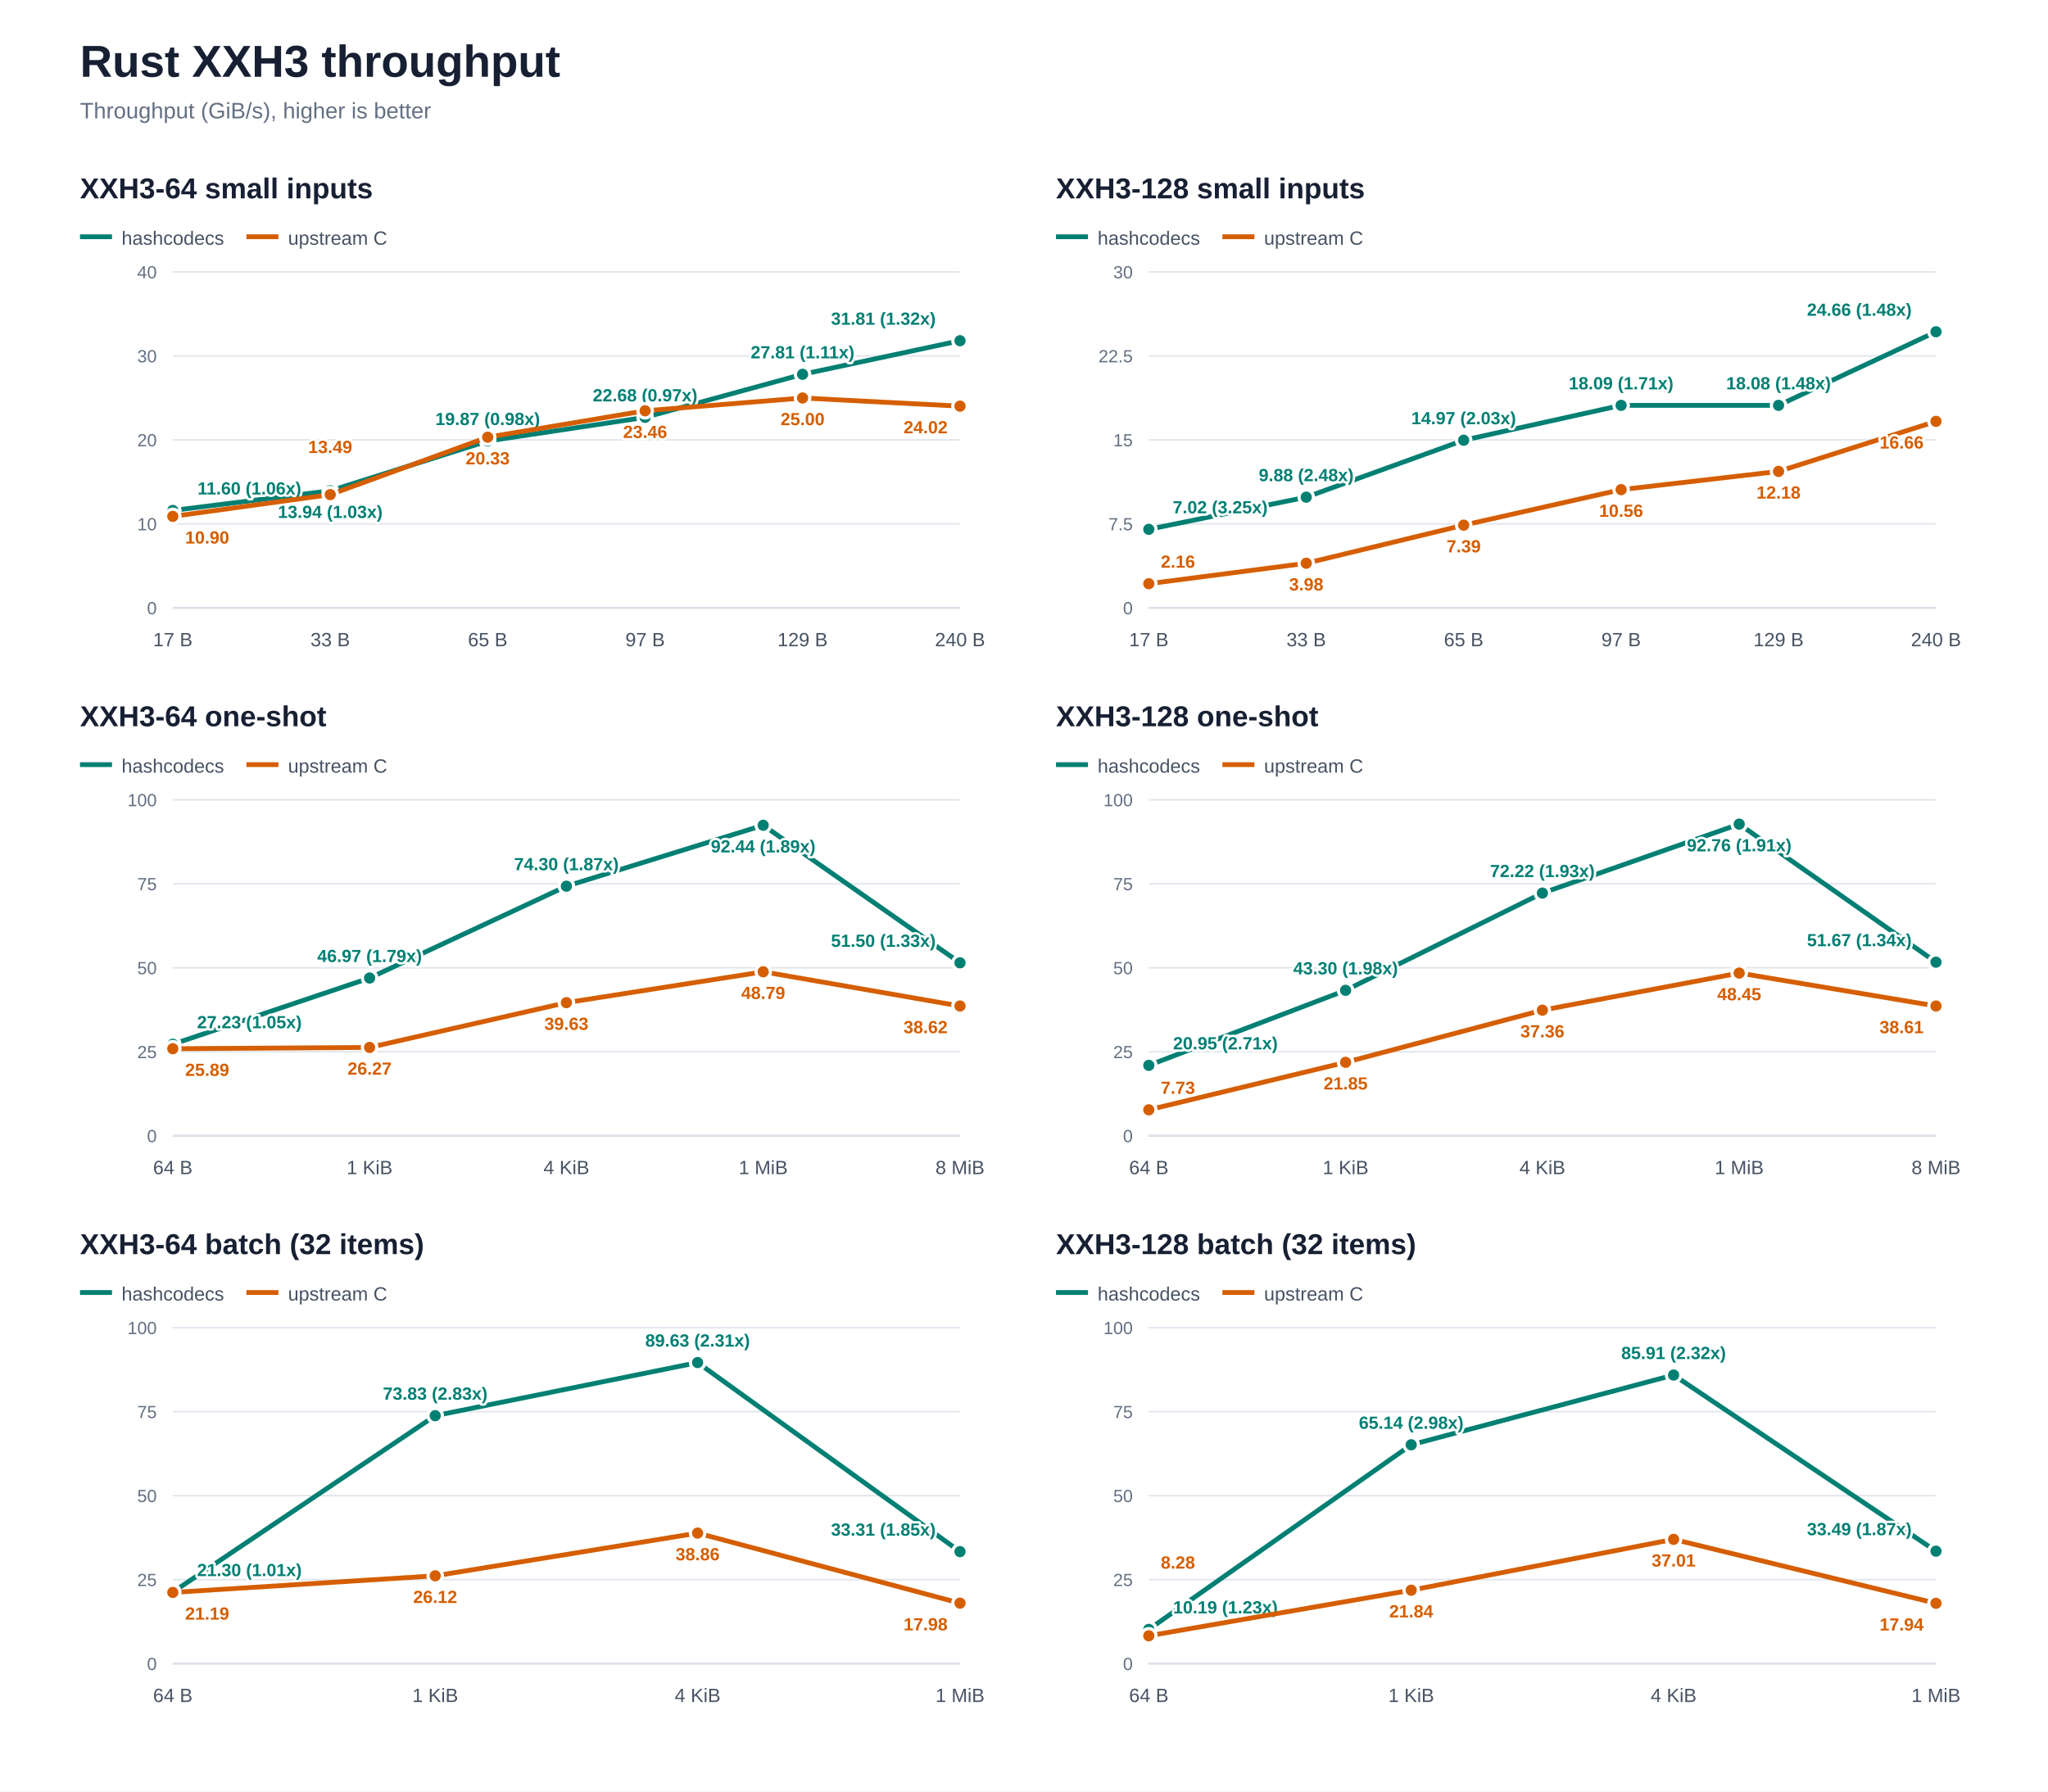
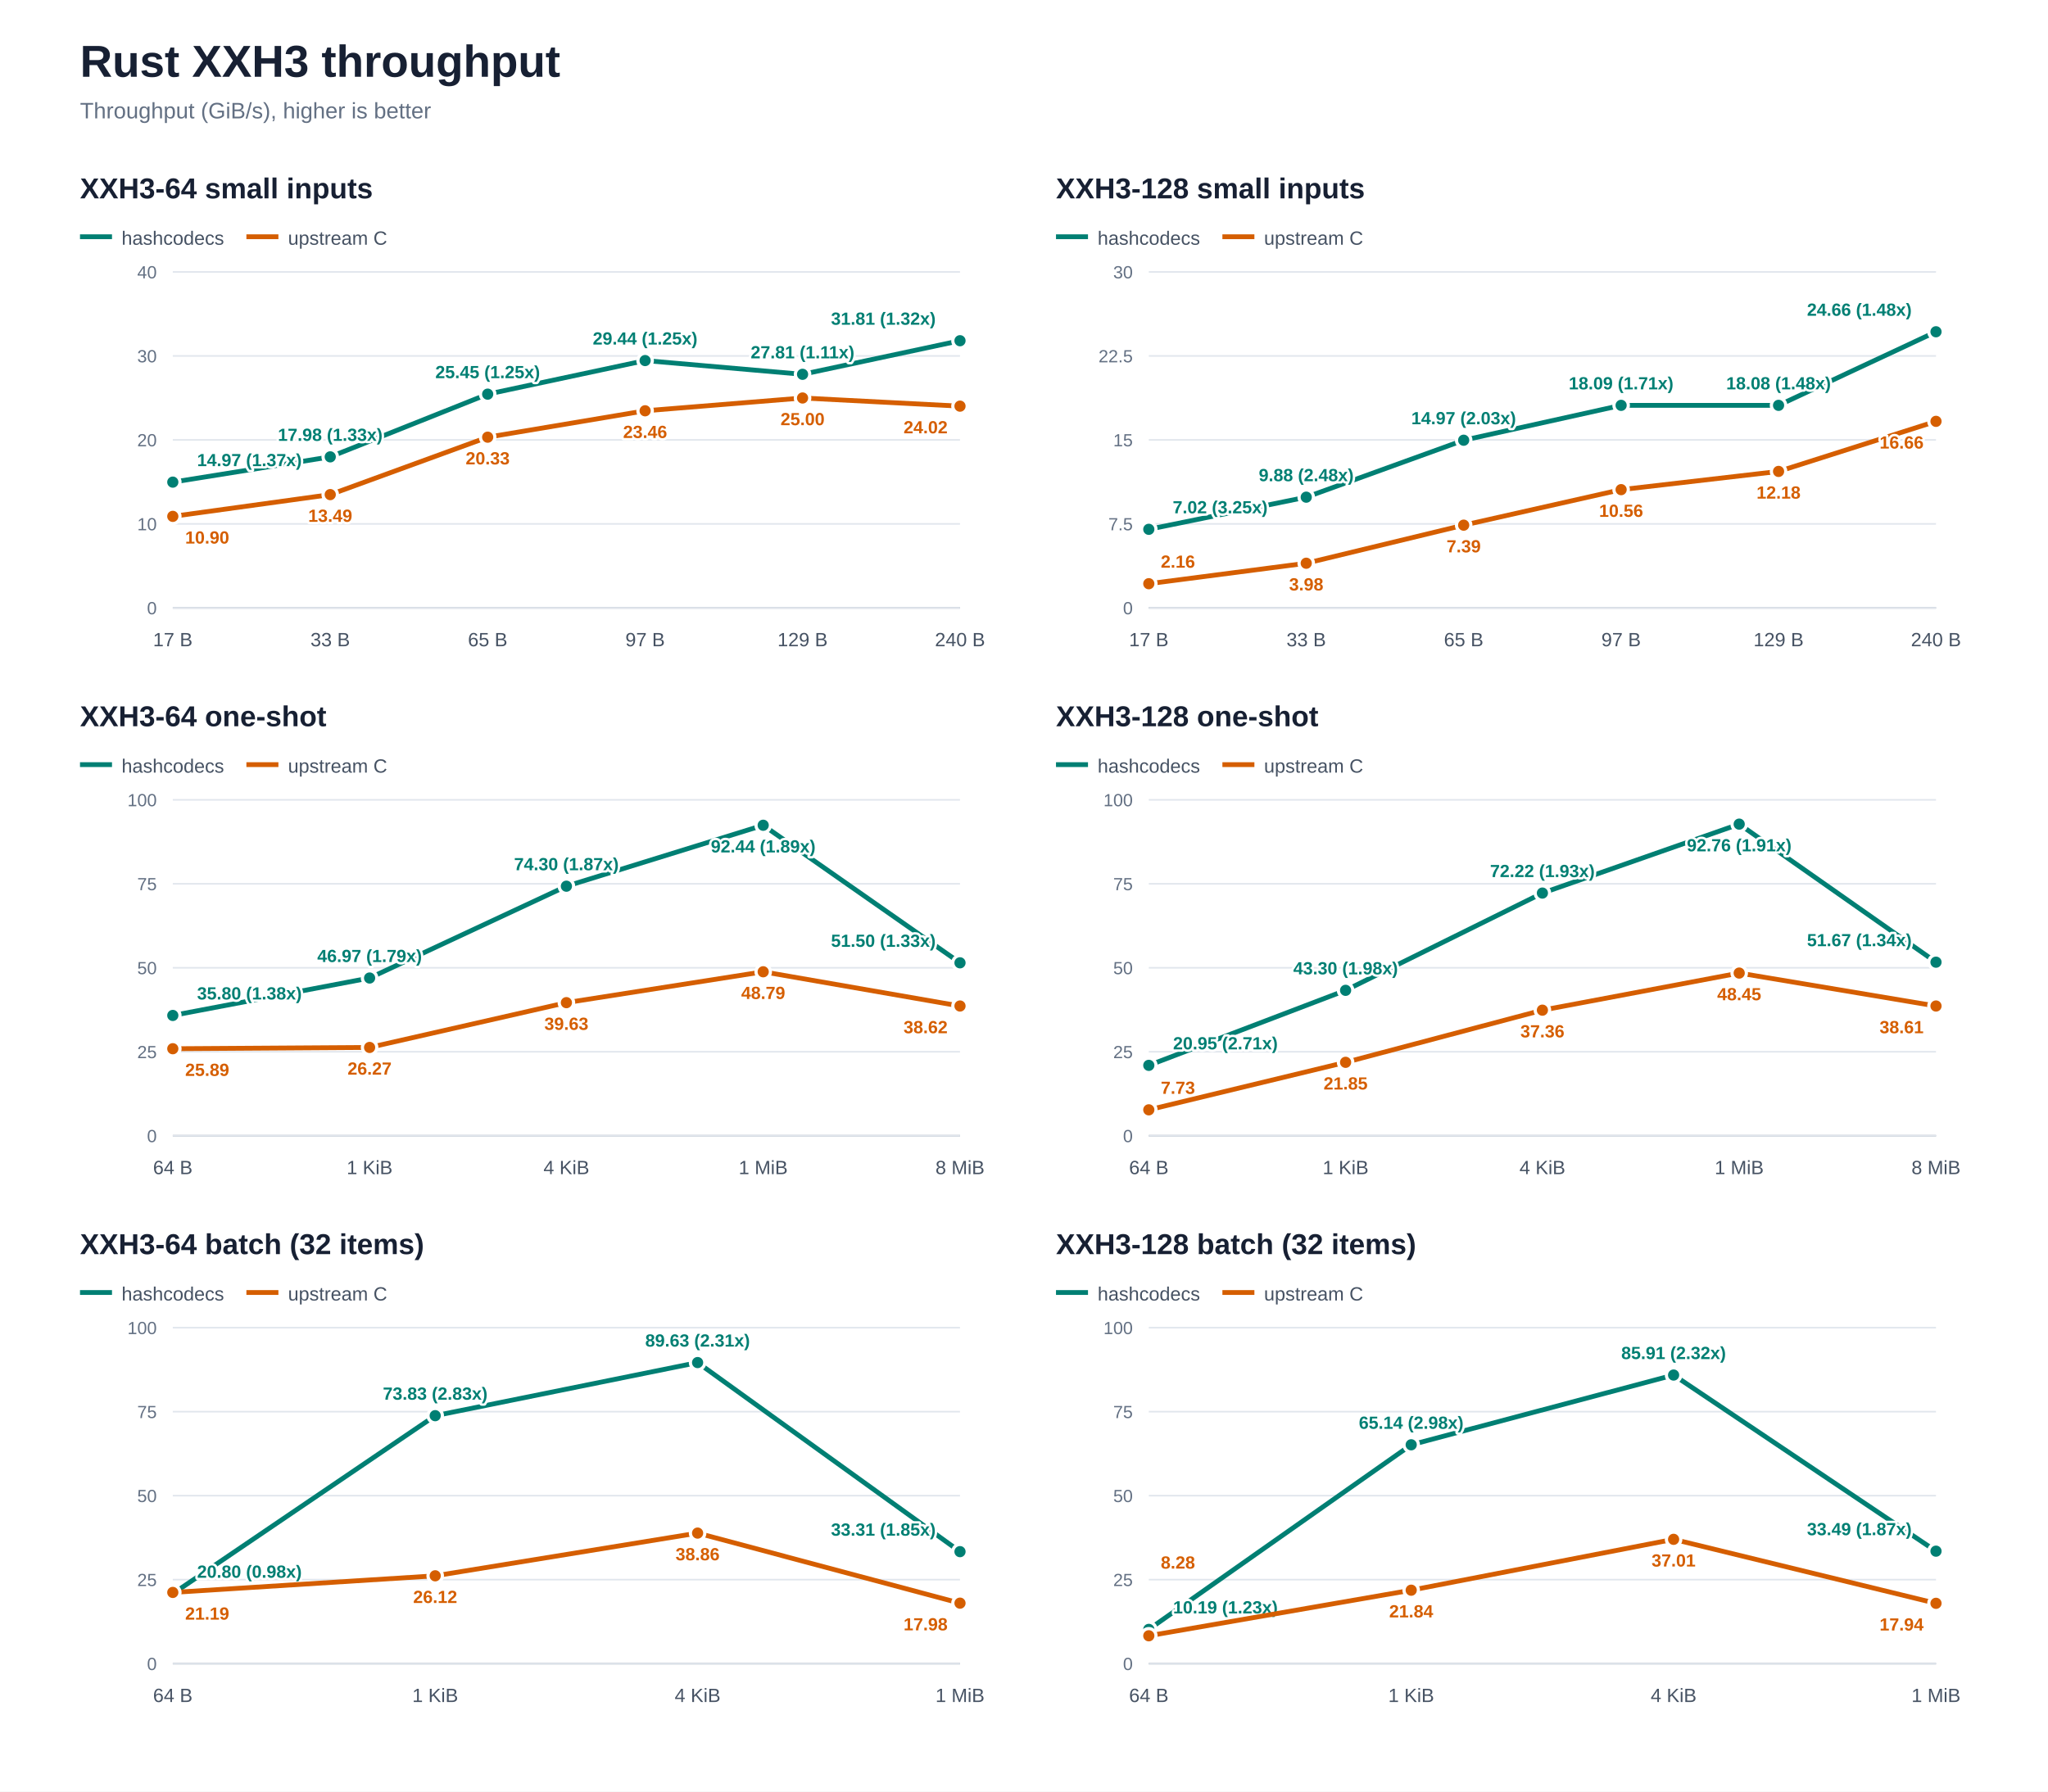
<svg xmlns="http://www.w3.org/2000/svg" width="1280" height="1120" viewBox="0 0 1280 1120" role="img" aria-labelledby="title desc">
  <rect width="100%" height="100%" fill="#ffffff" />
  <text x="50" y="48" fill="#172033" font-family="Segoe UI,Arial,sans-serif" font-size="28" font-weight="700">Rust XXH3 throughput</text>
  <text x="50" y="74" fill="#637083" font-family="Segoe UI,Arial,sans-serif" font-size="14">Throughput (GiB/s), higher is better</text>
  <text x="50" y="124" fill="#172033" font-family="Segoe UI,Arial,sans-serif" font-size="18" font-weight="600">XXH3-64 small inputs</text>
  <line x1="108" y1="380" x2="600" y2="380" stroke="#9aa5b4" />
  <line x1="50" y1="148" x2="70" y2="148" stroke="#007f73" stroke-width="3" />
  <text x="76" y="153" fill="#465263" font-family="Segoe UI,Arial,sans-serif" font-size="12">hashcodecs</text>
  <line x1="154" y1="148" x2="174" y2="148" stroke="#d55e00" stroke-width="3" />
  <text x="180" y="153" fill="#465263" font-family="Segoe UI,Arial,sans-serif" font-size="12">upstream C</text>
  <line x1="108" y1="380.0" x2="600" y2="380.0" stroke="#e1e6ed" />
  <text x="98" y="384.0" text-anchor="end" fill="#637083" font-family="Segoe UI,Arial,sans-serif" font-size="11">0</text>
  <line x1="108" y1="327.5" x2="600" y2="327.5" stroke="#e1e6ed" />
  <text x="98" y="331.5" text-anchor="end" fill="#637083" font-family="Segoe UI,Arial,sans-serif" font-size="11">10</text>
  <line x1="108" y1="275.0" x2="600" y2="275.0" stroke="#e1e6ed" />
  <text x="98" y="279.0" text-anchor="end" fill="#637083" font-family="Segoe UI,Arial,sans-serif" font-size="11">20</text>
  <line x1="108" y1="222.5" x2="600" y2="222.5" stroke="#e1e6ed" />
  <text x="98" y="226.5" text-anchor="end" fill="#637083" font-family="Segoe UI,Arial,sans-serif" font-size="11">30</text>
  <line x1="108" y1="170.0" x2="600" y2="170.0" stroke="#e1e6ed" />
  <text x="98" y="174.0" text-anchor="end" fill="#637083" font-family="Segoe UI,Arial,sans-serif" font-size="11">40</text>
  <text x="108.0" y="404" text-anchor="middle" fill="#465263" font-family="Segoe UI,Arial,sans-serif" font-size="12">17 B</text>
  <text x="206.4" y="404" text-anchor="middle" fill="#465263" font-family="Segoe UI,Arial,sans-serif" font-size="12">33 B</text>
  <text x="304.8" y="404" text-anchor="middle" fill="#465263" font-family="Segoe UI,Arial,sans-serif" font-size="12">65 B</text>
  <text x="403.2" y="404" text-anchor="middle" fill="#465263" font-family="Segoe UI,Arial,sans-serif" font-size="12">97 B</text>
  <text x="501.6" y="404" text-anchor="middle" fill="#465263" font-family="Segoe UI,Arial,sans-serif" font-size="12">129 B</text>
  <text x="600.0" y="404" text-anchor="middle" fill="#465263" font-family="Segoe UI,Arial,sans-serif" font-size="12">240 B</text>
-   <polyline points="108.0,319.1 206.4,306.8 304.8,275.7 403.2,260.9 501.6,234.0 600.0,213.0" fill="none" stroke="#007f73" stroke-width="3" stroke-linejoin="round" stroke-linecap="round" />
-   <circle cx="108.0" cy="319.1" r="4.5" fill="#007f73" stroke="#ffffff" stroke-width="2" />
-   <text x="155.9" y="309.1" text-anchor="middle" fill="#007f73" font-family="Segoe UI,Arial,sans-serif" font-size="11" font-weight="600" paint-order="stroke" stroke="#ffffff" stroke-width="3" stroke-linejoin="round">11.60 (1.06x)</text>
-   <circle cx="206.4" cy="306.8" r="4.5" fill="#007f73" stroke="#ffffff" stroke-width="2" />
-   <text x="206.4" y="323.8" text-anchor="middle" fill="#007f73" font-family="Segoe UI,Arial,sans-serif" font-size="11" font-weight="600" paint-order="stroke" stroke="#ffffff" stroke-width="3" stroke-linejoin="round">13.94 (1.03x)</text>
-   <circle cx="304.8" cy="275.7" r="4.5" fill="#007f73" stroke="#ffffff" stroke-width="2" />
-   <text x="304.8" y="265.7" text-anchor="middle" fill="#007f73" font-family="Segoe UI,Arial,sans-serif" font-size="11" font-weight="600" paint-order="stroke" stroke="#ffffff" stroke-width="3" stroke-linejoin="round">19.87 (0.98x)</text>
-   <circle cx="403.2" cy="260.9" r="4.5" fill="#007f73" stroke="#ffffff" stroke-width="2" />
-   <text x="403.2" y="250.9" text-anchor="middle" fill="#007f73" font-family="Segoe UI,Arial,sans-serif" font-size="11" font-weight="600" paint-order="stroke" stroke="#ffffff" stroke-width="3" stroke-linejoin="round">22.68 (0.97x)</text>
+   <polyline points="108.0,301.4 206.4,285.6 304.8,246.4 403.2,225.4 501.6,234.0 600.0,213.0" fill="none" stroke="#007f73" stroke-width="3" stroke-linejoin="round" stroke-linecap="round" />
+   <circle cx="108.0" cy="301.4" r="4.5" fill="#007f73" stroke="#ffffff" stroke-width="2" />
+   <text x="155.9" y="291.4" text-anchor="middle" fill="#007f73" font-family="Segoe UI,Arial,sans-serif" font-size="11" font-weight="600" paint-order="stroke" stroke="#ffffff" stroke-width="3" stroke-linejoin="round">14.97 (1.37x)</text>
+   <circle cx="206.4" cy="285.6" r="4.5" fill="#007f73" stroke="#ffffff" stroke-width="2" />
+   <text x="206.4" y="275.6" text-anchor="middle" fill="#007f73" font-family="Segoe UI,Arial,sans-serif" font-size="11" font-weight="600" paint-order="stroke" stroke="#ffffff" stroke-width="3" stroke-linejoin="round">17.98 (1.33x)</text>
+   <circle cx="304.8" cy="246.4" r="4.5" fill="#007f73" stroke="#ffffff" stroke-width="2" />
+   <text x="304.8" y="236.4" text-anchor="middle" fill="#007f73" font-family="Segoe UI,Arial,sans-serif" font-size="11" font-weight="600" paint-order="stroke" stroke="#ffffff" stroke-width="3" stroke-linejoin="round">25.45 (1.25x)</text>
+   <circle cx="403.2" cy="225.4" r="4.5" fill="#007f73" stroke="#ffffff" stroke-width="2" />
+   <text x="403.2" y="215.4" text-anchor="middle" fill="#007f73" font-family="Segoe UI,Arial,sans-serif" font-size="11" font-weight="600" paint-order="stroke" stroke="#ffffff" stroke-width="3" stroke-linejoin="round">29.44 (1.25x)</text>
  <circle cx="501.6" cy="234.0" r="4.5" fill="#007f73" stroke="#ffffff" stroke-width="2" />
  <text x="501.6" y="224.0" text-anchor="middle" fill="#007f73" font-family="Segoe UI,Arial,sans-serif" font-size="11" font-weight="600" paint-order="stroke" stroke="#ffffff" stroke-width="3" stroke-linejoin="round">27.81 (1.11x)</text>
  <circle cx="600.0" cy="213.0" r="4.5" fill="#007f73" stroke="#ffffff" stroke-width="2" />
  <text x="552.1" y="203.0" text-anchor="middle" fill="#007f73" font-family="Segoe UI,Arial,sans-serif" font-size="11" font-weight="600" paint-order="stroke" stroke="#ffffff" stroke-width="3" stroke-linejoin="round">31.81 (1.32x)</text>
  <polyline points="108.0,322.8 206.4,309.2 304.8,273.3 403.2,256.8 501.6,248.8 600.0,253.9" fill="none" stroke="#d55e00" stroke-width="3" stroke-linejoin="round" stroke-linecap="round" />
  <circle cx="108.0" cy="322.8" r="4.5" fill="#d55e00" stroke="#ffffff" stroke-width="2" />
  <text x="129.5" y="339.8" text-anchor="middle" fill="#d55e00" font-family="Segoe UI,Arial,sans-serif" font-size="11" font-weight="600" paint-order="stroke" stroke="#ffffff" stroke-width="3" stroke-linejoin="round">10.90</text>
  <circle cx="206.4" cy="309.2" r="4.5" fill="#d55e00" stroke="#ffffff" stroke-width="2" />
-   <text x="206.4" y="283.2" text-anchor="middle" fill="#d55e00" font-family="Segoe UI,Arial,sans-serif" font-size="11" font-weight="600" paint-order="stroke" stroke="#ffffff" stroke-width="3" stroke-linejoin="round">13.49</text>
+   <text x="206.4" y="326.2" text-anchor="middle" fill="#d55e00" font-family="Segoe UI,Arial,sans-serif" font-size="11" font-weight="600" paint-order="stroke" stroke="#ffffff" stroke-width="3" stroke-linejoin="round">13.49</text>
  <circle cx="304.8" cy="273.3" r="4.5" fill="#d55e00" stroke="#ffffff" stroke-width="2" />
  <text x="304.8" y="290.3" text-anchor="middle" fill="#d55e00" font-family="Segoe UI,Arial,sans-serif" font-size="11" font-weight="600" paint-order="stroke" stroke="#ffffff" stroke-width="3" stroke-linejoin="round">20.33</text>
  <circle cx="403.2" cy="256.8" r="4.5" fill="#d55e00" stroke="#ffffff" stroke-width="2" />
  <text x="403.2" y="273.8" text-anchor="middle" fill="#d55e00" font-family="Segoe UI,Arial,sans-serif" font-size="11" font-weight="600" paint-order="stroke" stroke="#ffffff" stroke-width="3" stroke-linejoin="round">23.46</text>
  <circle cx="501.6" cy="248.8" r="4.5" fill="#d55e00" stroke="#ffffff" stroke-width="2" />
  <text x="501.6" y="265.8" text-anchor="middle" fill="#d55e00" font-family="Segoe UI,Arial,sans-serif" font-size="11" font-weight="600" paint-order="stroke" stroke="#ffffff" stroke-width="3" stroke-linejoin="round">25.00</text>
  <circle cx="600.0" cy="253.9" r="4.5" fill="#d55e00" stroke="#ffffff" stroke-width="2" />
  <text x="578.5" y="270.9" text-anchor="middle" fill="#d55e00" font-family="Segoe UI,Arial,sans-serif" font-size="11" font-weight="600" paint-order="stroke" stroke="#ffffff" stroke-width="3" stroke-linejoin="round">24.02</text>
  <text x="660" y="124" fill="#172033" font-family="Segoe UI,Arial,sans-serif" font-size="18" font-weight="600">XXH3-128 small inputs</text>
  <line x1="718" y1="380" x2="1210" y2="380" stroke="#9aa5b4" />
  <line x1="660" y1="148" x2="680" y2="148" stroke="#007f73" stroke-width="3" />
  <text x="686" y="153" fill="#465263" font-family="Segoe UI,Arial,sans-serif" font-size="12">hashcodecs</text>
  <line x1="764" y1="148" x2="784" y2="148" stroke="#d55e00" stroke-width="3" />
  <text x="790" y="153" fill="#465263" font-family="Segoe UI,Arial,sans-serif" font-size="12">upstream C</text>
  <line x1="718" y1="380.0" x2="1210" y2="380.0" stroke="#e1e6ed" />
  <text x="708" y="384.0" text-anchor="end" fill="#637083" font-family="Segoe UI,Arial,sans-serif" font-size="11">0</text>
  <line x1="718" y1="327.5" x2="1210" y2="327.5" stroke="#e1e6ed" />
  <text x="708" y="331.5" text-anchor="end" fill="#637083" font-family="Segoe UI,Arial,sans-serif" font-size="11">7.5</text>
  <line x1="718" y1="275.0" x2="1210" y2="275.0" stroke="#e1e6ed" />
  <text x="708" y="279.0" text-anchor="end" fill="#637083" font-family="Segoe UI,Arial,sans-serif" font-size="11">15</text>
  <line x1="718" y1="222.5" x2="1210" y2="222.5" stroke="#e1e6ed" />
  <text x="708" y="226.5" text-anchor="end" fill="#637083" font-family="Segoe UI,Arial,sans-serif" font-size="11">22.5</text>
  <line x1="718" y1="170.0" x2="1210" y2="170.0" stroke="#e1e6ed" />
  <text x="708" y="174.0" text-anchor="end" fill="#637083" font-family="Segoe UI,Arial,sans-serif" font-size="11">30</text>
  <text x="718.0" y="404" text-anchor="middle" fill="#465263" font-family="Segoe UI,Arial,sans-serif" font-size="12">17 B</text>
  <text x="816.4" y="404" text-anchor="middle" fill="#465263" font-family="Segoe UI,Arial,sans-serif" font-size="12">33 B</text>
  <text x="914.8" y="404" text-anchor="middle" fill="#465263" font-family="Segoe UI,Arial,sans-serif" font-size="12">65 B</text>
  <text x="1013.2" y="404" text-anchor="middle" fill="#465263" font-family="Segoe UI,Arial,sans-serif" font-size="12">97 B</text>
  <text x="1111.6" y="404" text-anchor="middle" fill="#465263" font-family="Segoe UI,Arial,sans-serif" font-size="12">129 B</text>
  <text x="1210.0" y="404" text-anchor="middle" fill="#465263" font-family="Segoe UI,Arial,sans-serif" font-size="12">240 B</text>
  <polyline points="718.0,330.9 816.4,310.8 914.8,275.2 1013.2,253.4 1111.6,253.4 1210.0,207.4" fill="none" stroke="#007f73" stroke-width="3" stroke-linejoin="round" stroke-linecap="round" />
  <circle cx="718.0" cy="330.9" r="4.5" fill="#007f73" stroke="#ffffff" stroke-width="2" />
  <text x="762.6" y="320.9" text-anchor="middle" fill="#007f73" font-family="Segoe UI,Arial,sans-serif" font-size="11" font-weight="600" paint-order="stroke" stroke="#ffffff" stroke-width="3" stroke-linejoin="round">7.02 (3.25x)</text>
  <circle cx="816.4" cy="310.8" r="4.5" fill="#007f73" stroke="#ffffff" stroke-width="2" />
  <text x="816.4" y="300.8" text-anchor="middle" fill="#007f73" font-family="Segoe UI,Arial,sans-serif" font-size="11" font-weight="600" paint-order="stroke" stroke="#ffffff" stroke-width="3" stroke-linejoin="round">9.88 (2.48x)</text>
  <circle cx="914.8" cy="275.2" r="4.5" fill="#007f73" stroke="#ffffff" stroke-width="2" />
  <text x="914.8" y="265.2" text-anchor="middle" fill="#007f73" font-family="Segoe UI,Arial,sans-serif" font-size="11" font-weight="600" paint-order="stroke" stroke="#ffffff" stroke-width="3" stroke-linejoin="round">14.97 (2.03x)</text>
  <circle cx="1013.2" cy="253.4" r="4.5" fill="#007f73" stroke="#ffffff" stroke-width="2" />
  <text x="1013.2" y="243.4" text-anchor="middle" fill="#007f73" font-family="Segoe UI,Arial,sans-serif" font-size="11" font-weight="600" paint-order="stroke" stroke="#ffffff" stroke-width="3" stroke-linejoin="round">18.09 (1.71x)</text>
  <circle cx="1111.6" cy="253.4" r="4.5" fill="#007f73" stroke="#ffffff" stroke-width="2" />
  <text x="1111.6" y="243.4" text-anchor="middle" fill="#007f73" font-family="Segoe UI,Arial,sans-serif" font-size="11" font-weight="600" paint-order="stroke" stroke="#ffffff" stroke-width="3" stroke-linejoin="round">18.08 (1.48x)</text>
  <circle cx="1210.0" cy="207.4" r="4.5" fill="#007f73" stroke="#ffffff" stroke-width="2" />
  <text x="1162.1" y="197.4" text-anchor="middle" fill="#007f73" font-family="Segoe UI,Arial,sans-serif" font-size="11" font-weight="600" paint-order="stroke" stroke="#ffffff" stroke-width="3" stroke-linejoin="round">24.66 (1.48x)</text>
  <polyline points="718.0,364.9 816.4,352.1 914.8,328.3 1013.2,306.1 1111.6,294.7 1210.0,263.4" fill="none" stroke="#d55e00" stroke-width="3" stroke-linejoin="round" stroke-linecap="round" />
  <circle cx="718.0" cy="364.9" r="4.5" fill="#d55e00" stroke="#ffffff" stroke-width="2" />
  <text x="736.2" y="354.9" text-anchor="middle" fill="#d55e00" font-family="Segoe UI,Arial,sans-serif" font-size="11" font-weight="600" paint-order="stroke" stroke="#ffffff" stroke-width="3" stroke-linejoin="round">2.16</text>
  <circle cx="816.4" cy="352.1" r="4.5" fill="#d55e00" stroke="#ffffff" stroke-width="2" />
  <text x="816.4" y="369.1" text-anchor="middle" fill="#d55e00" font-family="Segoe UI,Arial,sans-serif" font-size="11" font-weight="600" paint-order="stroke" stroke="#ffffff" stroke-width="3" stroke-linejoin="round">3.98</text>
  <circle cx="914.8" cy="328.3" r="4.5" fill="#d55e00" stroke="#ffffff" stroke-width="2" />
  <text x="914.8" y="345.3" text-anchor="middle" fill="#d55e00" font-family="Segoe UI,Arial,sans-serif" font-size="11" font-weight="600" paint-order="stroke" stroke="#ffffff" stroke-width="3" stroke-linejoin="round">7.39</text>
  <circle cx="1013.2" cy="306.1" r="4.5" fill="#d55e00" stroke="#ffffff" stroke-width="2" />
  <text x="1013.2" y="323.1" text-anchor="middle" fill="#d55e00" font-family="Segoe UI,Arial,sans-serif" font-size="11" font-weight="600" paint-order="stroke" stroke="#ffffff" stroke-width="3" stroke-linejoin="round">10.56</text>
  <circle cx="1111.6" cy="294.7" r="4.5" fill="#d55e00" stroke="#ffffff" stroke-width="2" />
  <text x="1111.6" y="311.7" text-anchor="middle" fill="#d55e00" font-family="Segoe UI,Arial,sans-serif" font-size="11" font-weight="600" paint-order="stroke" stroke="#ffffff" stroke-width="3" stroke-linejoin="round">12.18</text>
  <circle cx="1210.0" cy="263.4" r="4.5" fill="#d55e00" stroke="#ffffff" stroke-width="2" />
  <text x="1188.5" y="280.4" text-anchor="middle" fill="#d55e00" font-family="Segoe UI,Arial,sans-serif" font-size="11" font-weight="600" paint-order="stroke" stroke="#ffffff" stroke-width="3" stroke-linejoin="round">16.66</text>
  <text x="50" y="454" fill="#172033" font-family="Segoe UI,Arial,sans-serif" font-size="18" font-weight="600">XXH3-64 one-shot</text>
  <line x1="108" y1="710" x2="600" y2="710" stroke="#9aa5b4" />
  <line x1="50" y1="478" x2="70" y2="478" stroke="#007f73" stroke-width="3" />
  <text x="76" y="483" fill="#465263" font-family="Segoe UI,Arial,sans-serif" font-size="12">hashcodecs</text>
  <line x1="154" y1="478" x2="174" y2="478" stroke="#d55e00" stroke-width="3" />
  <text x="180" y="483" fill="#465263" font-family="Segoe UI,Arial,sans-serif" font-size="12">upstream C</text>
  <line x1="108" y1="710.0" x2="600" y2="710.0" stroke="#e1e6ed" />
  <text x="98" y="714.0" text-anchor="end" fill="#637083" font-family="Segoe UI,Arial,sans-serif" font-size="11">0</text>
  <line x1="108" y1="657.5" x2="600" y2="657.5" stroke="#e1e6ed" />
  <text x="98" y="661.5" text-anchor="end" fill="#637083" font-family="Segoe UI,Arial,sans-serif" font-size="11">25</text>
  <line x1="108" y1="605.0" x2="600" y2="605.0" stroke="#e1e6ed" />
  <text x="98" y="609.0" text-anchor="end" fill="#637083" font-family="Segoe UI,Arial,sans-serif" font-size="11">50</text>
  <line x1="108" y1="552.5" x2="600" y2="552.5" stroke="#e1e6ed" />
  <text x="98" y="556.5" text-anchor="end" fill="#637083" font-family="Segoe UI,Arial,sans-serif" font-size="11">75</text>
  <line x1="108" y1="500.0" x2="600" y2="500.0" stroke="#e1e6ed" />
  <text x="98" y="504.0" text-anchor="end" fill="#637083" font-family="Segoe UI,Arial,sans-serif" font-size="11">100</text>
  <text x="108.0" y="734" text-anchor="middle" fill="#465263" font-family="Segoe UI,Arial,sans-serif" font-size="12">64 B</text>
  <text x="231.0" y="734" text-anchor="middle" fill="#465263" font-family="Segoe UI,Arial,sans-serif" font-size="12">1 KiB</text>
  <text x="354.0" y="734" text-anchor="middle" fill="#465263" font-family="Segoe UI,Arial,sans-serif" font-size="12">4 KiB</text>
  <text x="477.0" y="734" text-anchor="middle" fill="#465263" font-family="Segoe UI,Arial,sans-serif" font-size="12">1 MiB</text>
  <text x="600.0" y="734" text-anchor="middle" fill="#465263" font-family="Segoe UI,Arial,sans-serif" font-size="12">8 MiB</text>
-   <polyline points="108.0,652.8 231.0,611.4 354.0,554.0 477.0,515.9 600.0,601.9" fill="none" stroke="#007f73" stroke-width="3" stroke-linejoin="round" stroke-linecap="round" />
-   <circle cx="108.0" cy="652.8" r="4.5" fill="#007f73" stroke="#ffffff" stroke-width="2" />
-   <text x="155.9" y="642.8" text-anchor="middle" fill="#007f73" font-family="Segoe UI,Arial,sans-serif" font-size="11" font-weight="600" paint-order="stroke" stroke="#ffffff" stroke-width="3" stroke-linejoin="round">27.23 (1.05x)</text>
+   <polyline points="108.0,634.8 231.0,611.4 354.0,554.0 477.0,515.9 600.0,601.9" fill="none" stroke="#007f73" stroke-width="3" stroke-linejoin="round" stroke-linecap="round" />
+   <circle cx="108.0" cy="634.8" r="4.5" fill="#007f73" stroke="#ffffff" stroke-width="2" />
+   <text x="155.9" y="624.8" text-anchor="middle" fill="#007f73" font-family="Segoe UI,Arial,sans-serif" font-size="11" font-weight="600" paint-order="stroke" stroke="#ffffff" stroke-width="3" stroke-linejoin="round">35.80 (1.38x)</text>
  <circle cx="231.0" cy="611.4" r="4.5" fill="#007f73" stroke="#ffffff" stroke-width="2" />
  <text x="231.0" y="601.4" text-anchor="middle" fill="#007f73" font-family="Segoe UI,Arial,sans-serif" font-size="11" font-weight="600" paint-order="stroke" stroke="#ffffff" stroke-width="3" stroke-linejoin="round">46.97 (1.79x)</text>
  <circle cx="354.0" cy="554.0" r="4.5" fill="#007f73" stroke="#ffffff" stroke-width="2" />
  <text x="354.0" y="544.0" text-anchor="middle" fill="#007f73" font-family="Segoe UI,Arial,sans-serif" font-size="11" font-weight="600" paint-order="stroke" stroke="#ffffff" stroke-width="3" stroke-linejoin="round">74.30 (1.87x)</text>
  <circle cx="477.0" cy="515.9" r="4.5" fill="#007f73" stroke="#ffffff" stroke-width="2" />
  <text x="477.0" y="532.9" text-anchor="middle" fill="#007f73" font-family="Segoe UI,Arial,sans-serif" font-size="11" font-weight="600" paint-order="stroke" stroke="#ffffff" stroke-width="3" stroke-linejoin="round">92.44 (1.89x)</text>
  <circle cx="600.0" cy="601.9" r="4.5" fill="#007f73" stroke="#ffffff" stroke-width="2" />
  <text x="552.1" y="591.9" text-anchor="middle" fill="#007f73" font-family="Segoe UI,Arial,sans-serif" font-size="11" font-weight="600" paint-order="stroke" stroke="#ffffff" stroke-width="3" stroke-linejoin="round">51.50 (1.33x)</text>
  <polyline points="108.0,655.6 231.0,654.8 354.0,626.8 477.0,607.5 600.0,628.9" fill="none" stroke="#d55e00" stroke-width="3" stroke-linejoin="round" stroke-linecap="round" />
  <circle cx="108.0" cy="655.6" r="4.5" fill="#d55e00" stroke="#ffffff" stroke-width="2" />
  <text x="129.5" y="672.6" text-anchor="middle" fill="#d55e00" font-family="Segoe UI,Arial,sans-serif" font-size="11" font-weight="600" paint-order="stroke" stroke="#ffffff" stroke-width="3" stroke-linejoin="round">25.89</text>
  <circle cx="231.0" cy="654.8" r="4.5" fill="#d55e00" stroke="#ffffff" stroke-width="2" />
  <text x="231.0" y="671.8" text-anchor="middle" fill="#d55e00" font-family="Segoe UI,Arial,sans-serif" font-size="11" font-weight="600" paint-order="stroke" stroke="#ffffff" stroke-width="3" stroke-linejoin="round">26.27</text>
  <circle cx="354.0" cy="626.8" r="4.5" fill="#d55e00" stroke="#ffffff" stroke-width="2" />
  <text x="354.0" y="643.8" text-anchor="middle" fill="#d55e00" font-family="Segoe UI,Arial,sans-serif" font-size="11" font-weight="600" paint-order="stroke" stroke="#ffffff" stroke-width="3" stroke-linejoin="round">39.63</text>
  <circle cx="477.0" cy="607.5" r="4.5" fill="#d55e00" stroke="#ffffff" stroke-width="2" />
  <text x="477.0" y="624.5" text-anchor="middle" fill="#d55e00" font-family="Segoe UI,Arial,sans-serif" font-size="11" font-weight="600" paint-order="stroke" stroke="#ffffff" stroke-width="3" stroke-linejoin="round">48.79</text>
  <circle cx="600.0" cy="628.9" r="4.5" fill="#d55e00" stroke="#ffffff" stroke-width="2" />
  <text x="578.5" y="645.9" text-anchor="middle" fill="#d55e00" font-family="Segoe UI,Arial,sans-serif" font-size="11" font-weight="600" paint-order="stroke" stroke="#ffffff" stroke-width="3" stroke-linejoin="round">38.62</text>
  <text x="660" y="454" fill="#172033" font-family="Segoe UI,Arial,sans-serif" font-size="18" font-weight="600">XXH3-128 one-shot</text>
  <line x1="718" y1="710" x2="1210" y2="710" stroke="#9aa5b4" />
  <line x1="660" y1="478" x2="680" y2="478" stroke="#007f73" stroke-width="3" />
  <text x="686" y="483" fill="#465263" font-family="Segoe UI,Arial,sans-serif" font-size="12">hashcodecs</text>
  <line x1="764" y1="478" x2="784" y2="478" stroke="#d55e00" stroke-width="3" />
  <text x="790" y="483" fill="#465263" font-family="Segoe UI,Arial,sans-serif" font-size="12">upstream C</text>
  <line x1="718" y1="710.0" x2="1210" y2="710.0" stroke="#e1e6ed" />
  <text x="708" y="714.0" text-anchor="end" fill="#637083" font-family="Segoe UI,Arial,sans-serif" font-size="11">0</text>
  <line x1="718" y1="657.5" x2="1210" y2="657.5" stroke="#e1e6ed" />
  <text x="708" y="661.5" text-anchor="end" fill="#637083" font-family="Segoe UI,Arial,sans-serif" font-size="11">25</text>
  <line x1="718" y1="605.0" x2="1210" y2="605.0" stroke="#e1e6ed" />
  <text x="708" y="609.0" text-anchor="end" fill="#637083" font-family="Segoe UI,Arial,sans-serif" font-size="11">50</text>
  <line x1="718" y1="552.5" x2="1210" y2="552.5" stroke="#e1e6ed" />
  <text x="708" y="556.5" text-anchor="end" fill="#637083" font-family="Segoe UI,Arial,sans-serif" font-size="11">75</text>
  <line x1="718" y1="500.0" x2="1210" y2="500.0" stroke="#e1e6ed" />
  <text x="708" y="504.0" text-anchor="end" fill="#637083" font-family="Segoe UI,Arial,sans-serif" font-size="11">100</text>
  <text x="718.0" y="734" text-anchor="middle" fill="#465263" font-family="Segoe UI,Arial,sans-serif" font-size="12">64 B</text>
  <text x="841.0" y="734" text-anchor="middle" fill="#465263" font-family="Segoe UI,Arial,sans-serif" font-size="12">1 KiB</text>
  <text x="964.0" y="734" text-anchor="middle" fill="#465263" font-family="Segoe UI,Arial,sans-serif" font-size="12">4 KiB</text>
  <text x="1087.0" y="734" text-anchor="middle" fill="#465263" font-family="Segoe UI,Arial,sans-serif" font-size="12">1 MiB</text>
  <text x="1210.0" y="734" text-anchor="middle" fill="#465263" font-family="Segoe UI,Arial,sans-serif" font-size="12">8 MiB</text>
  <polyline points="718.0,666.0 841.0,619.1 964.0,558.3 1087.0,515.2 1210.0,601.5" fill="none" stroke="#007f73" stroke-width="3" stroke-linejoin="round" stroke-linecap="round" />
  <circle cx="718.0" cy="666.0" r="4.5" fill="#007f73" stroke="#ffffff" stroke-width="2" />
  <text x="765.9" y="656.0" text-anchor="middle" fill="#007f73" font-family="Segoe UI,Arial,sans-serif" font-size="11" font-weight="600" paint-order="stroke" stroke="#ffffff" stroke-width="3" stroke-linejoin="round">20.95 (2.71x)</text>
  <circle cx="841.0" cy="619.1" r="4.5" fill="#007f73" stroke="#ffffff" stroke-width="2" />
  <text x="841.0" y="609.1" text-anchor="middle" fill="#007f73" font-family="Segoe UI,Arial,sans-serif" font-size="11" font-weight="600" paint-order="stroke" stroke="#ffffff" stroke-width="3" stroke-linejoin="round">43.30 (1.98x)</text>
  <circle cx="964.0" cy="558.3" r="4.5" fill="#007f73" stroke="#ffffff" stroke-width="2" />
  <text x="964.0" y="548.3" text-anchor="middle" fill="#007f73" font-family="Segoe UI,Arial,sans-serif" font-size="11" font-weight="600" paint-order="stroke" stroke="#ffffff" stroke-width="3" stroke-linejoin="round">72.22 (1.93x)</text>
  <circle cx="1087.0" cy="515.2" r="4.5" fill="#007f73" stroke="#ffffff" stroke-width="2" />
  <text x="1087.0" y="532.2" text-anchor="middle" fill="#007f73" font-family="Segoe UI,Arial,sans-serif" font-size="11" font-weight="600" paint-order="stroke" stroke="#ffffff" stroke-width="3" stroke-linejoin="round">92.76 (1.91x)</text>
  <circle cx="1210.0" cy="601.5" r="4.5" fill="#007f73" stroke="#ffffff" stroke-width="2" />
  <text x="1162.1" y="591.5" text-anchor="middle" fill="#007f73" font-family="Segoe UI,Arial,sans-serif" font-size="11" font-weight="600" paint-order="stroke" stroke="#ffffff" stroke-width="3" stroke-linejoin="round">51.67 (1.34x)</text>
  <polyline points="718.0,693.8 841.0,664.1 964.0,631.5 1087.0,608.3 1210.0,628.9" fill="none" stroke="#d55e00" stroke-width="3" stroke-linejoin="round" stroke-linecap="round" />
  <circle cx="718.0" cy="693.8" r="4.5" fill="#d55e00" stroke="#ffffff" stroke-width="2" />
  <text x="736.2" y="683.8" text-anchor="middle" fill="#d55e00" font-family="Segoe UI,Arial,sans-serif" font-size="11" font-weight="600" paint-order="stroke" stroke="#ffffff" stroke-width="3" stroke-linejoin="round">7.73</text>
  <circle cx="841.0" cy="664.1" r="4.5" fill="#d55e00" stroke="#ffffff" stroke-width="2" />
  <text x="841.0" y="681.1" text-anchor="middle" fill="#d55e00" font-family="Segoe UI,Arial,sans-serif" font-size="11" font-weight="600" paint-order="stroke" stroke="#ffffff" stroke-width="3" stroke-linejoin="round">21.85</text>
  <circle cx="964.0" cy="631.5" r="4.5" fill="#d55e00" stroke="#ffffff" stroke-width="2" />
  <text x="964.0" y="648.5" text-anchor="middle" fill="#d55e00" font-family="Segoe UI,Arial,sans-serif" font-size="11" font-weight="600" paint-order="stroke" stroke="#ffffff" stroke-width="3" stroke-linejoin="round">37.36</text>
  <circle cx="1087.0" cy="608.3" r="4.5" fill="#d55e00" stroke="#ffffff" stroke-width="2" />
  <text x="1087.0" y="625.3" text-anchor="middle" fill="#d55e00" font-family="Segoe UI,Arial,sans-serif" font-size="11" font-weight="600" paint-order="stroke" stroke="#ffffff" stroke-width="3" stroke-linejoin="round">48.45</text>
  <circle cx="1210.0" cy="628.9" r="4.5" fill="#d55e00" stroke="#ffffff" stroke-width="2" />
  <text x="1188.5" y="645.9" text-anchor="middle" fill="#d55e00" font-family="Segoe UI,Arial,sans-serif" font-size="11" font-weight="600" paint-order="stroke" stroke="#ffffff" stroke-width="3" stroke-linejoin="round">38.61</text>
  <text x="50" y="784" fill="#172033" font-family="Segoe UI,Arial,sans-serif" font-size="18" font-weight="600">XXH3-64 batch (32 items)</text>
  <line x1="108" y1="1040" x2="600" y2="1040" stroke="#9aa5b4" />
  <line x1="50" y1="808" x2="70" y2="808" stroke="#007f73" stroke-width="3" />
  <text x="76" y="813" fill="#465263" font-family="Segoe UI,Arial,sans-serif" font-size="12">hashcodecs</text>
  <line x1="154" y1="808" x2="174" y2="808" stroke="#d55e00" stroke-width="3" />
  <text x="180" y="813" fill="#465263" font-family="Segoe UI,Arial,sans-serif" font-size="12">upstream C</text>
  <line x1="108" y1="1040.0" x2="600" y2="1040.0" stroke="#e1e6ed" />
  <text x="98" y="1044.0" text-anchor="end" fill="#637083" font-family="Segoe UI,Arial,sans-serif" font-size="11">0</text>
  <line x1="108" y1="987.5" x2="600" y2="987.5" stroke="#e1e6ed" />
  <text x="98" y="991.5" text-anchor="end" fill="#637083" font-family="Segoe UI,Arial,sans-serif" font-size="11">25</text>
  <line x1="108" y1="935.0" x2="600" y2="935.0" stroke="#e1e6ed" />
  <text x="98" y="939.0" text-anchor="end" fill="#637083" font-family="Segoe UI,Arial,sans-serif" font-size="11">50</text>
  <line x1="108" y1="882.5" x2="600" y2="882.5" stroke="#e1e6ed" />
  <text x="98" y="886.5" text-anchor="end" fill="#637083" font-family="Segoe UI,Arial,sans-serif" font-size="11">75</text>
  <line x1="108" y1="830.0" x2="600" y2="830.0" stroke="#e1e6ed" />
  <text x="98" y="834.0" text-anchor="end" fill="#637083" font-family="Segoe UI,Arial,sans-serif" font-size="11">100</text>
  <text x="108.0" y="1064" text-anchor="middle" fill="#465263" font-family="Segoe UI,Arial,sans-serif" font-size="12">64 B</text>
  <text x="272.0" y="1064" text-anchor="middle" fill="#465263" font-family="Segoe UI,Arial,sans-serif" font-size="12">1 KiB</text>
  <text x="436.0" y="1064" text-anchor="middle" fill="#465263" font-family="Segoe UI,Arial,sans-serif" font-size="12">4 KiB</text>
  <text x="600.0" y="1064" text-anchor="middle" fill="#465263" font-family="Segoe UI,Arial,sans-serif" font-size="12">1 MiB</text>
-   <polyline points="108.0,995.3 272.0,885.0 436.0,851.8 600.0,970.0" fill="none" stroke="#007f73" stroke-width="3" stroke-linejoin="round" stroke-linecap="round" />
-   <circle cx="108.0" cy="995.3" r="4.5" fill="#007f73" stroke="#ffffff" stroke-width="2" />
-   <text x="155.9" y="985.3" text-anchor="middle" fill="#007f73" font-family="Segoe UI,Arial,sans-serif" font-size="11" font-weight="600" paint-order="stroke" stroke="#ffffff" stroke-width="3" stroke-linejoin="round">21.30 (1.01x)</text>
+   <polyline points="108.0,996.3 272.0,885.0 436.0,851.8 600.0,970.0" fill="none" stroke="#007f73" stroke-width="3" stroke-linejoin="round" stroke-linecap="round" />
+   <circle cx="108.0" cy="996.3" r="4.5" fill="#007f73" stroke="#ffffff" stroke-width="2" />
+   <text x="155.9" y="986.3" text-anchor="middle" fill="#007f73" font-family="Segoe UI,Arial,sans-serif" font-size="11" font-weight="600" paint-order="stroke" stroke="#ffffff" stroke-width="3" stroke-linejoin="round">20.80 (0.98x)</text>
  <circle cx="272.0" cy="885.0" r="4.5" fill="#007f73" stroke="#ffffff" stroke-width="2" />
  <text x="272.0" y="875.0" text-anchor="middle" fill="#007f73" font-family="Segoe UI,Arial,sans-serif" font-size="11" font-weight="600" paint-order="stroke" stroke="#ffffff" stroke-width="3" stroke-linejoin="round">73.83 (2.83x)</text>
  <circle cx="436.0" cy="851.8" r="4.5" fill="#007f73" stroke="#ffffff" stroke-width="2" />
  <text x="436.0" y="841.8" text-anchor="middle" fill="#007f73" font-family="Segoe UI,Arial,sans-serif" font-size="11" font-weight="600" paint-order="stroke" stroke="#ffffff" stroke-width="3" stroke-linejoin="round">89.63 (2.31x)</text>
  <circle cx="600.0" cy="970.0" r="4.5" fill="#007f73" stroke="#ffffff" stroke-width="2" />
  <text x="552.1" y="960.0" text-anchor="middle" fill="#007f73" font-family="Segoe UI,Arial,sans-serif" font-size="11" font-weight="600" paint-order="stroke" stroke="#ffffff" stroke-width="3" stroke-linejoin="round">33.31 (1.85x)</text>
  <polyline points="108.0,995.5 272.0,985.1 436.0,958.4 600.0,1002.2" fill="none" stroke="#d55e00" stroke-width="3" stroke-linejoin="round" stroke-linecap="round" />
  <circle cx="108.0" cy="995.5" r="4.5" fill="#d55e00" stroke="#ffffff" stroke-width="2" />
  <text x="129.5" y="1012.5" text-anchor="middle" fill="#d55e00" font-family="Segoe UI,Arial,sans-serif" font-size="11" font-weight="600" paint-order="stroke" stroke="#ffffff" stroke-width="3" stroke-linejoin="round">21.19</text>
  <circle cx="272.0" cy="985.1" r="4.5" fill="#d55e00" stroke="#ffffff" stroke-width="2" />
  <text x="272.0" y="1002.1" text-anchor="middle" fill="#d55e00" font-family="Segoe UI,Arial,sans-serif" font-size="11" font-weight="600" paint-order="stroke" stroke="#ffffff" stroke-width="3" stroke-linejoin="round">26.12</text>
  <circle cx="436.0" cy="958.4" r="4.5" fill="#d55e00" stroke="#ffffff" stroke-width="2" />
  <text x="436.0" y="975.4" text-anchor="middle" fill="#d55e00" font-family="Segoe UI,Arial,sans-serif" font-size="11" font-weight="600" paint-order="stroke" stroke="#ffffff" stroke-width="3" stroke-linejoin="round">38.86</text>
  <circle cx="600.0" cy="1002.2" r="4.5" fill="#d55e00" stroke="#ffffff" stroke-width="2" />
  <text x="578.5" y="1019.2" text-anchor="middle" fill="#d55e00" font-family="Segoe UI,Arial,sans-serif" font-size="11" font-weight="600" paint-order="stroke" stroke="#ffffff" stroke-width="3" stroke-linejoin="round">17.98</text>
  <text x="660" y="784" fill="#172033" font-family="Segoe UI,Arial,sans-serif" font-size="18" font-weight="600">XXH3-128 batch (32 items)</text>
  <line x1="718" y1="1040" x2="1210" y2="1040" stroke="#9aa5b4" />
  <line x1="660" y1="808" x2="680" y2="808" stroke="#007f73" stroke-width="3" />
  <text x="686" y="813" fill="#465263" font-family="Segoe UI,Arial,sans-serif" font-size="12">hashcodecs</text>
  <line x1="764" y1="808" x2="784" y2="808" stroke="#d55e00" stroke-width="3" />
  <text x="790" y="813" fill="#465263" font-family="Segoe UI,Arial,sans-serif" font-size="12">upstream C</text>
  <line x1="718" y1="1040.0" x2="1210" y2="1040.0" stroke="#e1e6ed" />
  <text x="708" y="1044.0" text-anchor="end" fill="#637083" font-family="Segoe UI,Arial,sans-serif" font-size="11">0</text>
  <line x1="718" y1="987.5" x2="1210" y2="987.5" stroke="#e1e6ed" />
  <text x="708" y="991.5" text-anchor="end" fill="#637083" font-family="Segoe UI,Arial,sans-serif" font-size="11">25</text>
  <line x1="718" y1="935.0" x2="1210" y2="935.0" stroke="#e1e6ed" />
  <text x="708" y="939.0" text-anchor="end" fill="#637083" font-family="Segoe UI,Arial,sans-serif" font-size="11">50</text>
  <line x1="718" y1="882.5" x2="1210" y2="882.5" stroke="#e1e6ed" />
  <text x="708" y="886.5" text-anchor="end" fill="#637083" font-family="Segoe UI,Arial,sans-serif" font-size="11">75</text>
  <line x1="718" y1="830.0" x2="1210" y2="830.0" stroke="#e1e6ed" />
  <text x="708" y="834.0" text-anchor="end" fill="#637083" font-family="Segoe UI,Arial,sans-serif" font-size="11">100</text>
  <text x="718.0" y="1064" text-anchor="middle" fill="#465263" font-family="Segoe UI,Arial,sans-serif" font-size="12">64 B</text>
  <text x="882.0" y="1064" text-anchor="middle" fill="#465263" font-family="Segoe UI,Arial,sans-serif" font-size="12">1 KiB</text>
  <text x="1046.0" y="1064" text-anchor="middle" fill="#465263" font-family="Segoe UI,Arial,sans-serif" font-size="12">4 KiB</text>
  <text x="1210.0" y="1064" text-anchor="middle" fill="#465263" font-family="Segoe UI,Arial,sans-serif" font-size="12">1 MiB</text>
  <polyline points="718.0,1018.6 882.0,903.2 1046.0,859.6 1210.0,969.7" fill="none" stroke="#007f73" stroke-width="3" stroke-linejoin="round" stroke-linecap="round" />
  <circle cx="718.0" cy="1018.6" r="4.5" fill="#007f73" stroke="#ffffff" stroke-width="2" />
  <text x="765.9" y="1008.6" text-anchor="middle" fill="#007f73" font-family="Segoe UI,Arial,sans-serif" font-size="11" font-weight="600" paint-order="stroke" stroke="#ffffff" stroke-width="3" stroke-linejoin="round">10.19 (1.23x)</text>
  <circle cx="882.0" cy="903.2" r="4.5" fill="#007f73" stroke="#ffffff" stroke-width="2" />
  <text x="882.0" y="893.2" text-anchor="middle" fill="#007f73" font-family="Segoe UI,Arial,sans-serif" font-size="11" font-weight="600" paint-order="stroke" stroke="#ffffff" stroke-width="3" stroke-linejoin="round">65.14 (2.98x)</text>
  <circle cx="1046.0" cy="859.6" r="4.5" fill="#007f73" stroke="#ffffff" stroke-width="2" />
  <text x="1046.0" y="849.6" text-anchor="middle" fill="#007f73" font-family="Segoe UI,Arial,sans-serif" font-size="11" font-weight="600" paint-order="stroke" stroke="#ffffff" stroke-width="3" stroke-linejoin="round">85.91 (2.32x)</text>
  <circle cx="1210.0" cy="969.7" r="4.5" fill="#007f73" stroke="#ffffff" stroke-width="2" />
  <text x="1162.1" y="959.7" text-anchor="middle" fill="#007f73" font-family="Segoe UI,Arial,sans-serif" font-size="11" font-weight="600" paint-order="stroke" stroke="#ffffff" stroke-width="3" stroke-linejoin="round">33.49 (1.87x)</text>
  <polyline points="718.0,1022.6 882.0,994.1 1046.0,962.3 1210.0,1002.3" fill="none" stroke="#d55e00" stroke-width="3" stroke-linejoin="round" stroke-linecap="round" />
  <circle cx="718.0" cy="1022.6" r="4.5" fill="#d55e00" stroke="#ffffff" stroke-width="2" />
  <text x="736.2" y="980.6" text-anchor="middle" fill="#d55e00" font-family="Segoe UI,Arial,sans-serif" font-size="11" font-weight="600" paint-order="stroke" stroke="#ffffff" stroke-width="3" stroke-linejoin="round">8.28</text>
  <circle cx="882.0" cy="994.1" r="4.5" fill="#d55e00" stroke="#ffffff" stroke-width="2" />
  <text x="882.0" y="1011.1" text-anchor="middle" fill="#d55e00" font-family="Segoe UI,Arial,sans-serif" font-size="11" font-weight="600" paint-order="stroke" stroke="#ffffff" stroke-width="3" stroke-linejoin="round">21.84</text>
  <circle cx="1046.0" cy="962.3" r="4.5" fill="#d55e00" stroke="#ffffff" stroke-width="2" />
  <text x="1046.0" y="979.3" text-anchor="middle" fill="#d55e00" font-family="Segoe UI,Arial,sans-serif" font-size="11" font-weight="600" paint-order="stroke" stroke="#ffffff" stroke-width="3" stroke-linejoin="round">37.01</text>
  <circle cx="1210.0" cy="1002.3" r="4.5" fill="#d55e00" stroke="#ffffff" stroke-width="2" />
  <text x="1188.5" y="1019.3" text-anchor="middle" fill="#d55e00" font-family="Segoe UI,Arial,sans-serif" font-size="11" font-weight="600" paint-order="stroke" stroke="#ffffff" stroke-width="3" stroke-linejoin="round">17.94</text>
</svg>
